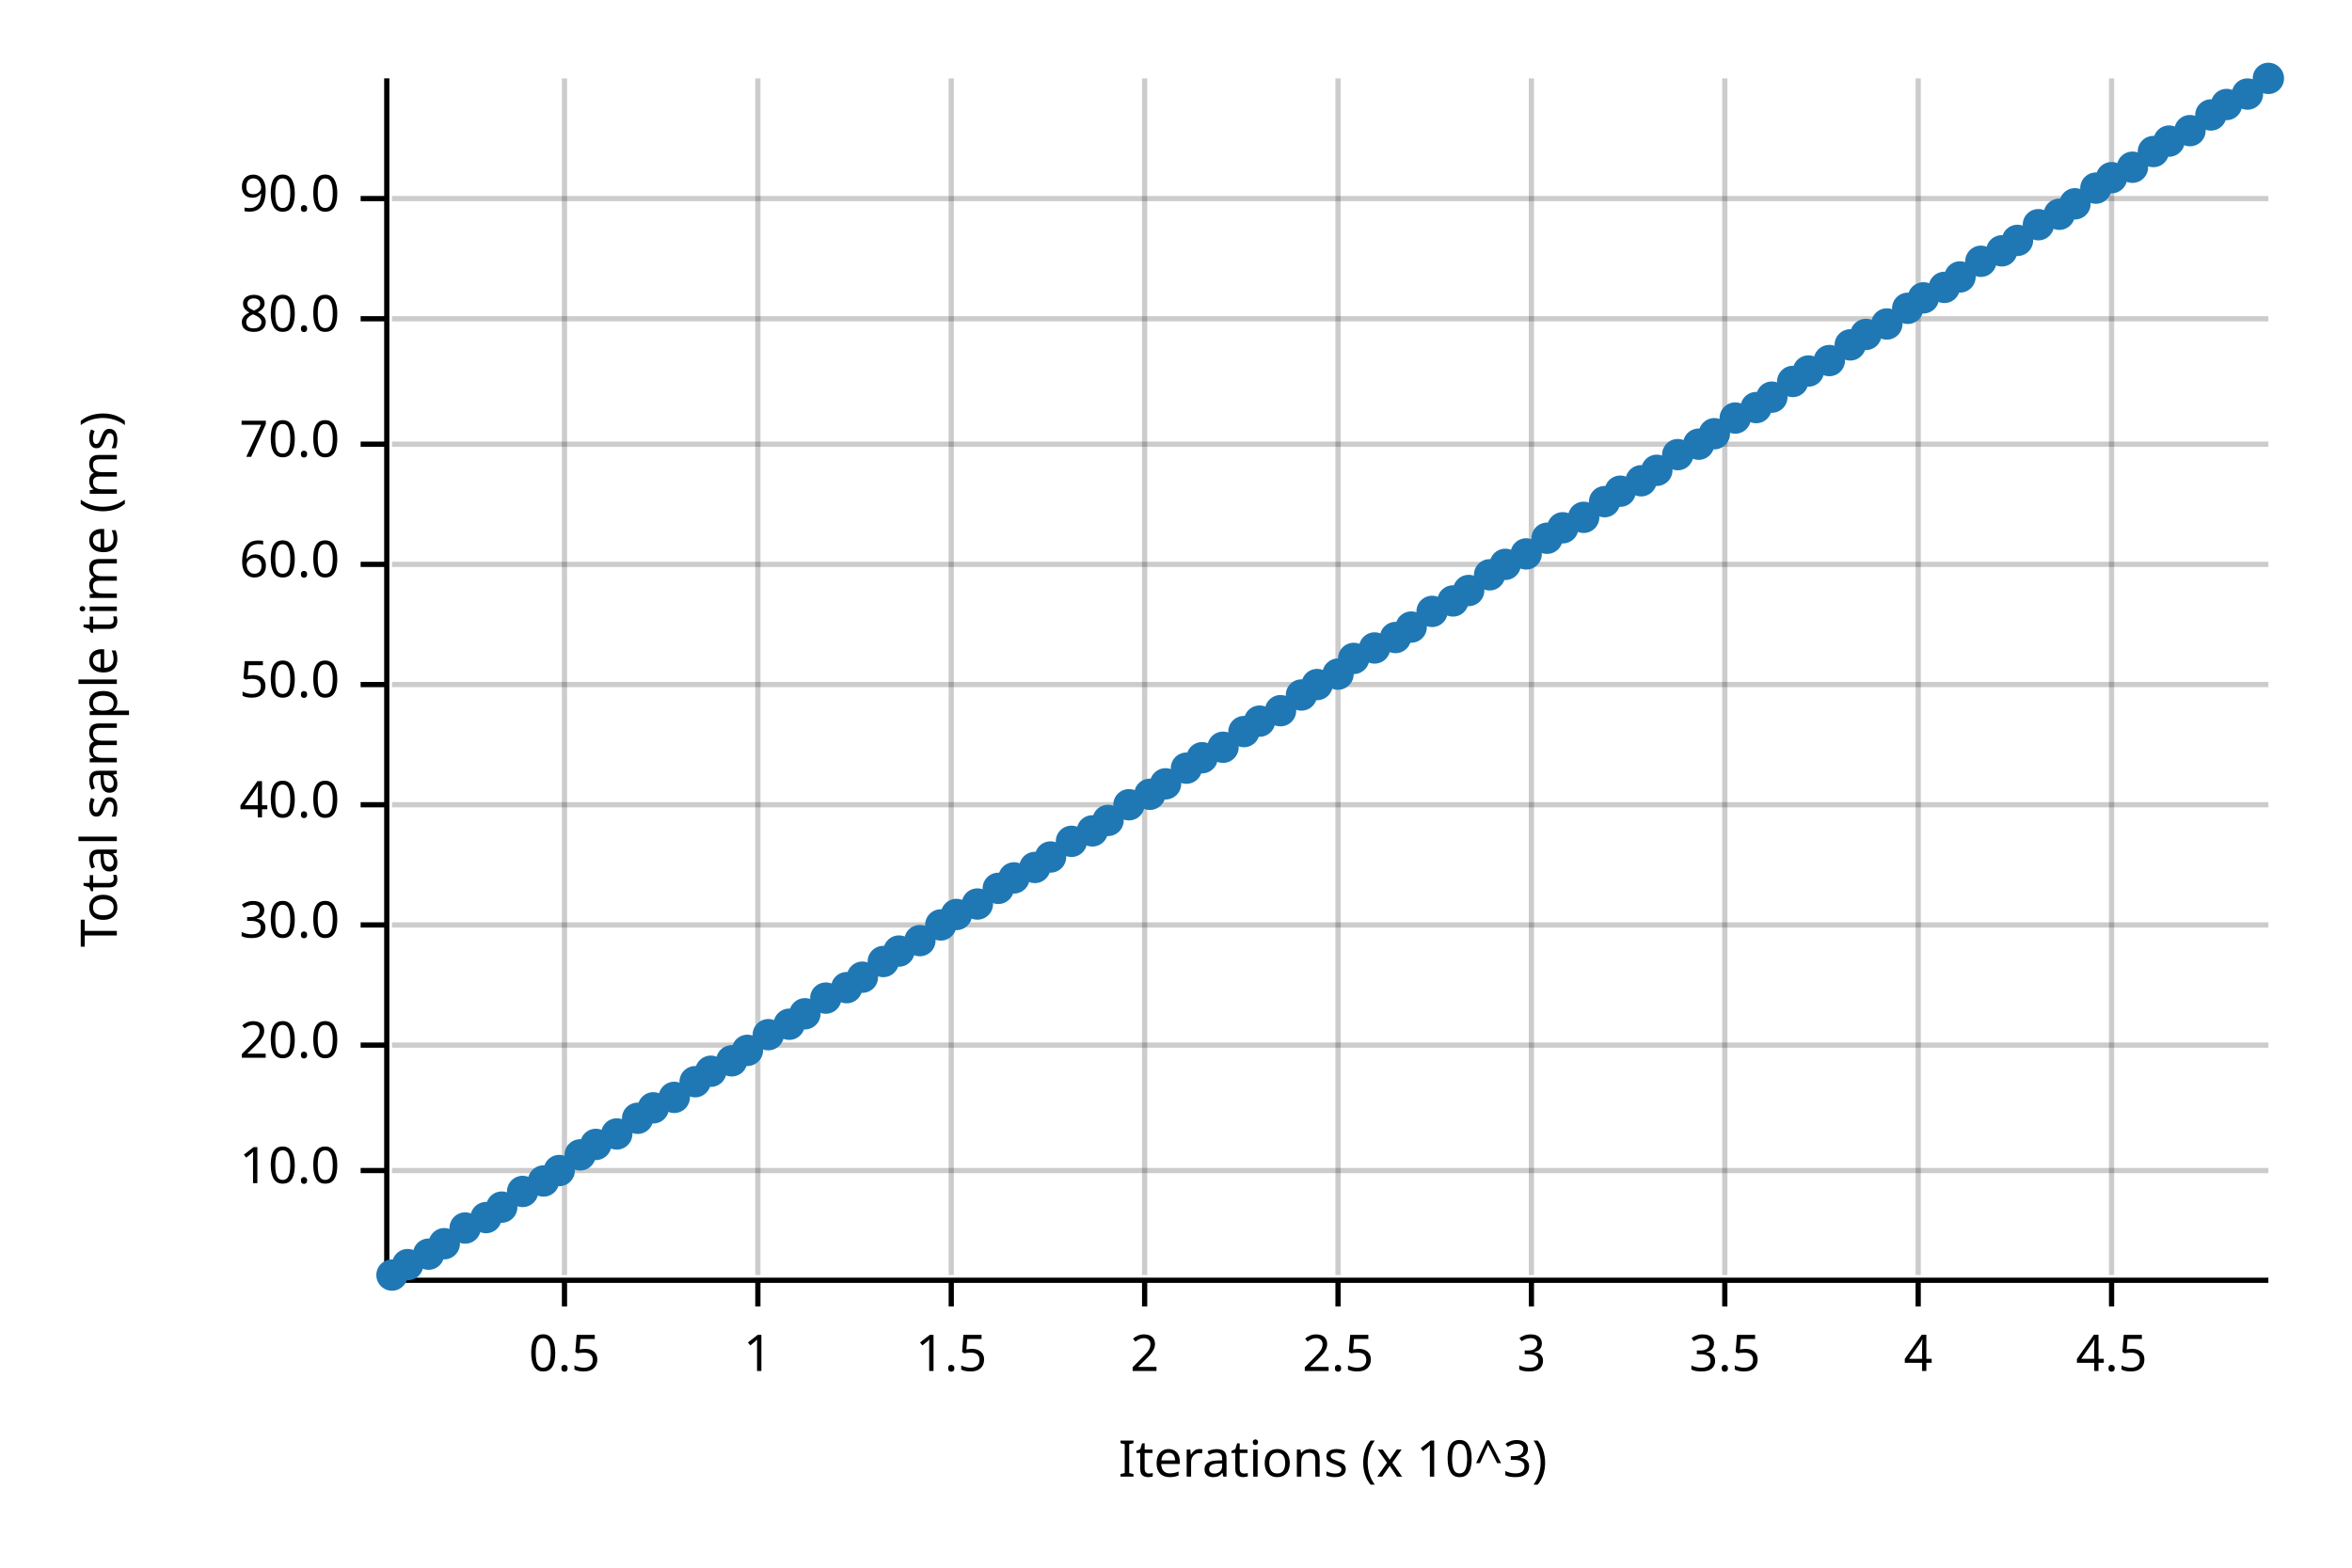
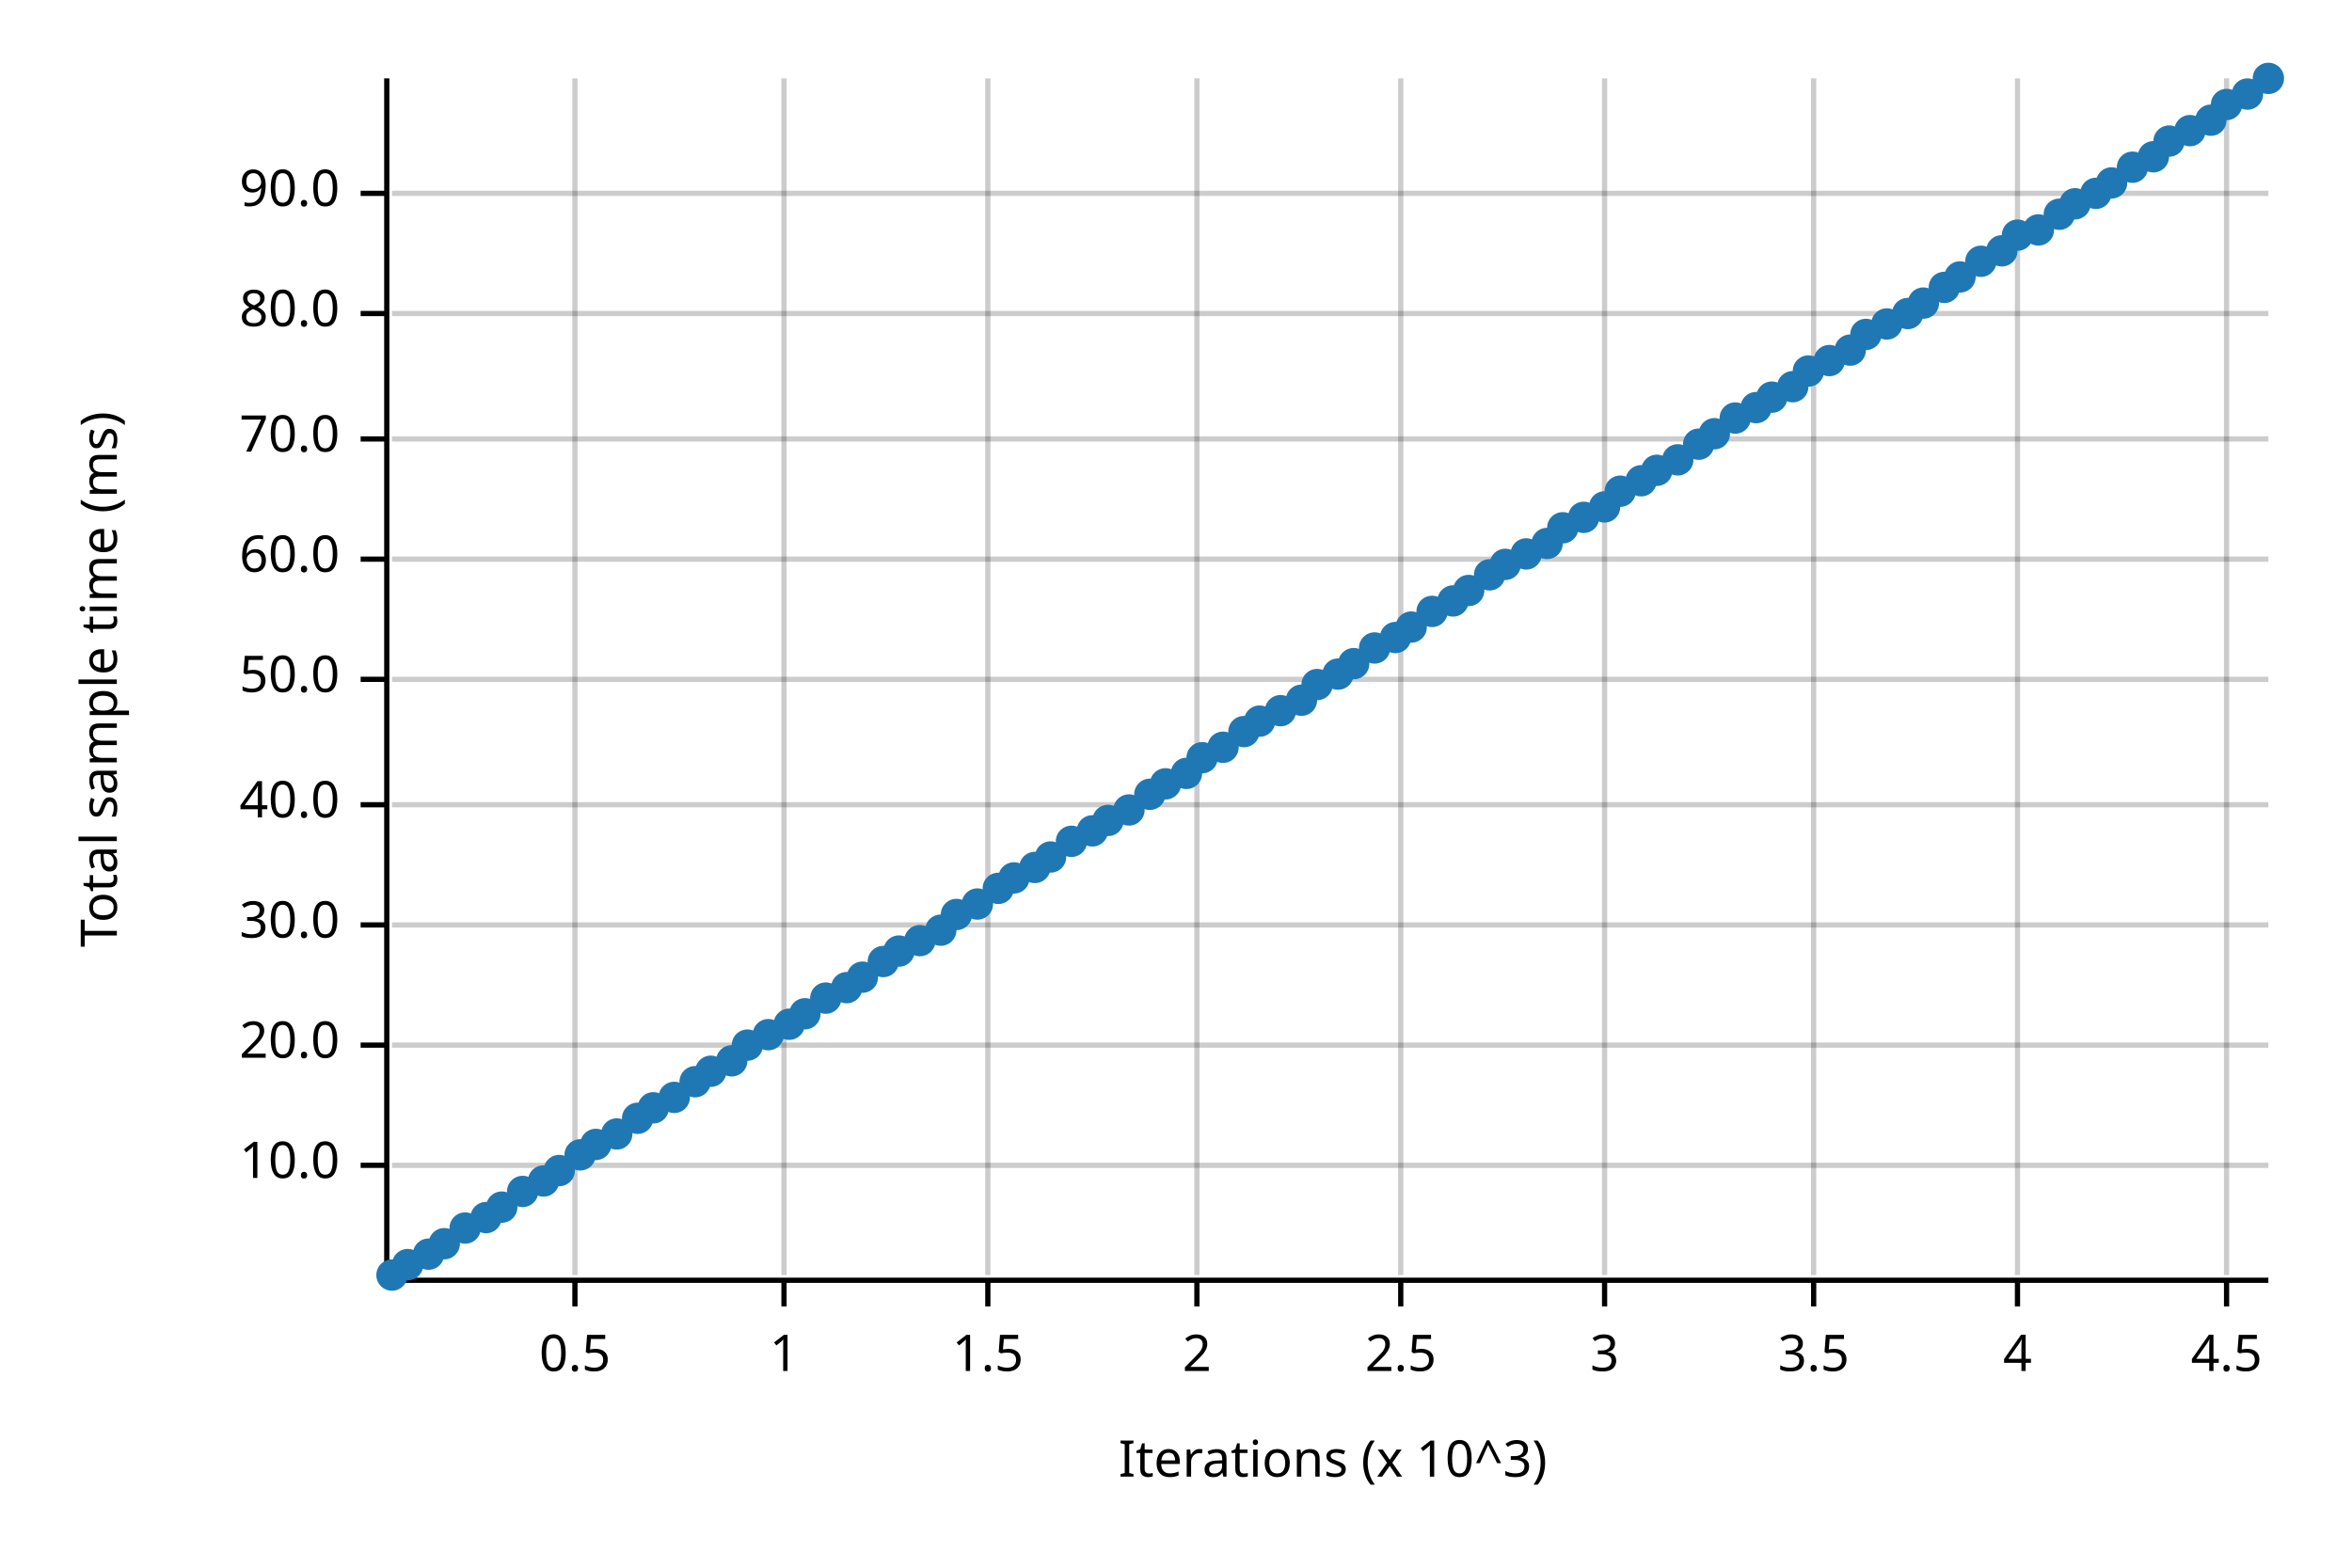
<svg xmlns="http://www.w3.org/2000/svg" width="450" height="300" viewBox="0 0 450 300">
  <text x="15" y="130" dy="0.76em" text-anchor="middle" font-family="sans-serif" font-size="9.677" opacity="1" fill="#000000" transform="rotate(270, 15, 130)">
Total sample time (ms)
</text>
  <text x="255" y="285" dy="-0.5ex" text-anchor="middle" font-family="sans-serif" font-size="9.677" opacity="1" fill="#000000">
Iterations (x 10^3)
</text>
-   <line opacity="0.2" stroke="#000000" stroke-width="1" x1="108" y1="244" x2="108" y2="15" />
-   <line opacity="0.2" stroke="#000000" stroke-width="1" x1="145" y1="244" x2="145" y2="15" />
-   <line opacity="0.2" stroke="#000000" stroke-width="1" x1="182" y1="244" x2="182" y2="15" />
-   <line opacity="0.2" stroke="#000000" stroke-width="1" x1="219" y1="244" x2="219" y2="15" />
-   <line opacity="0.2" stroke="#000000" stroke-width="1" x1="256" y1="244" x2="256" y2="15" />
-   <line opacity="0.2" stroke="#000000" stroke-width="1" x1="293" y1="244" x2="293" y2="15" />
-   <line opacity="0.2" stroke="#000000" stroke-width="1" x1="330" y1="244" x2="330" y2="15" />
-   <line opacity="0.2" stroke="#000000" stroke-width="1" x1="367" y1="244" x2="367" y2="15" />
-   <line opacity="0.2" stroke="#000000" stroke-width="1" x1="404" y1="244" x2="404" y2="15" />
-   <line opacity="0.2" stroke="#000000" stroke-width="1" x1="75" y1="224" x2="434" y2="224" />
+   <line opacity="0.2" stroke="#000000" stroke-width="1" x1="110" y1="244" x2="110" y2="15" />
+   <line opacity="0.2" stroke="#000000" stroke-width="1" x1="150" y1="244" x2="150" y2="15" />
+   <line opacity="0.2" stroke="#000000" stroke-width="1" x1="189" y1="244" x2="189" y2="15" />
+   <line opacity="0.2" stroke="#000000" stroke-width="1" x1="229" y1="244" x2="229" y2="15" />
+   <line opacity="0.2" stroke="#000000" stroke-width="1" x1="268" y1="244" x2="268" y2="15" />
+   <line opacity="0.2" stroke="#000000" stroke-width="1" x1="307" y1="244" x2="307" y2="15" />
+   <line opacity="0.2" stroke="#000000" stroke-width="1" x1="347" y1="244" x2="347" y2="15" />
+   <line opacity="0.2" stroke="#000000" stroke-width="1" x1="386" y1="244" x2="386" y2="15" />
+   <line opacity="0.2" stroke="#000000" stroke-width="1" x1="426" y1="244" x2="426" y2="15" />
+   <line opacity="0.2" stroke="#000000" stroke-width="1" x1="75" y1="223" x2="434" y2="223" />
  <line opacity="0.2" stroke="#000000" stroke-width="1" x1="75" y1="200" x2="434" y2="200" />
  <line opacity="0.2" stroke="#000000" stroke-width="1" x1="75" y1="177" x2="434" y2="177" />
  <line opacity="0.2" stroke="#000000" stroke-width="1" x1="75" y1="154" x2="434" y2="154" />
-   <line opacity="0.2" stroke="#000000" stroke-width="1" x1="75" y1="131" x2="434" y2="131" />
-   <line opacity="0.2" stroke="#000000" stroke-width="1" x1="75" y1="108" x2="434" y2="108" />
-   <line opacity="0.2" stroke="#000000" stroke-width="1" x1="75" y1="85" x2="434" y2="85" />
-   <line opacity="0.2" stroke="#000000" stroke-width="1" x1="75" y1="61" x2="434" y2="61" />
-   <line opacity="0.2" stroke="#000000" stroke-width="1" x1="75" y1="38" x2="434" y2="38" />
+   <line opacity="0.2" stroke="#000000" stroke-width="1" x1="75" y1="130" x2="434" y2="130" />
+   <line opacity="0.2" stroke="#000000" stroke-width="1" x1="75" y1="107" x2="434" y2="107" />
+   <line opacity="0.2" stroke="#000000" stroke-width="1" x1="75" y1="84" x2="434" y2="84" />
+   <line opacity="0.2" stroke="#000000" stroke-width="1" x1="75" y1="60" x2="434" y2="60" />
+   <line opacity="0.2" stroke="#000000" stroke-width="1" x1="75" y1="37" x2="434" y2="37" />
  <polyline fill="none" opacity="1" stroke="#000000" stroke-width="1" points="74,15 74,244 " />
-   <text x="65" y="224" dy="0.5ex" text-anchor="end" font-family="sans-serif" font-size="9.677" opacity="1" fill="#000000">
+   <text x="65" y="223" dy="0.5ex" text-anchor="end" font-family="sans-serif" font-size="9.677" opacity="1" fill="#000000">
10.0
</text>
-   <polyline fill="none" opacity="1" stroke="#000000" stroke-width="1" points="69,224 74,224 " />
+   <polyline fill="none" opacity="1" stroke="#000000" stroke-width="1" points="69,223 74,223 " />
  <text x="65" y="200" dy="0.5ex" text-anchor="end" font-family="sans-serif" font-size="9.677" opacity="1" fill="#000000">
20.0
</text>
  <polyline fill="none" opacity="1" stroke="#000000" stroke-width="1" points="69,200 74,200 " />
  <text x="65" y="177" dy="0.5ex" text-anchor="end" font-family="sans-serif" font-size="9.677" opacity="1" fill="#000000">
30.0
</text>
  <polyline fill="none" opacity="1" stroke="#000000" stroke-width="1" points="69,177 74,177 " />
  <text x="65" y="154" dy="0.5ex" text-anchor="end" font-family="sans-serif" font-size="9.677" opacity="1" fill="#000000">
40.0
</text>
  <polyline fill="none" opacity="1" stroke="#000000" stroke-width="1" points="69,154 74,154 " />
-   <text x="65" y="131" dy="0.5ex" text-anchor="end" font-family="sans-serif" font-size="9.677" opacity="1" fill="#000000">
+   <text x="65" y="130" dy="0.5ex" text-anchor="end" font-family="sans-serif" font-size="9.677" opacity="1" fill="#000000">
50.0
</text>
-   <polyline fill="none" opacity="1" stroke="#000000" stroke-width="1" points="69,131 74,131 " />
-   <text x="65" y="108" dy="0.5ex" text-anchor="end" font-family="sans-serif" font-size="9.677" opacity="1" fill="#000000">
+   <polyline fill="none" opacity="1" stroke="#000000" stroke-width="1" points="69,130 74,130 " />
+   <text x="65" y="107" dy="0.5ex" text-anchor="end" font-family="sans-serif" font-size="9.677" opacity="1" fill="#000000">
60.0
</text>
-   <polyline fill="none" opacity="1" stroke="#000000" stroke-width="1" points="69,108 74,108 " />
-   <text x="65" y="85" dy="0.5ex" text-anchor="end" font-family="sans-serif" font-size="9.677" opacity="1" fill="#000000">
+   <polyline fill="none" opacity="1" stroke="#000000" stroke-width="1" points="69,107 74,107 " />
+   <text x="65" y="84" dy="0.5ex" text-anchor="end" font-family="sans-serif" font-size="9.677" opacity="1" fill="#000000">
70.0
</text>
-   <polyline fill="none" opacity="1" stroke="#000000" stroke-width="1" points="69,85 74,85 " />
-   <text x="65" y="61" dy="0.5ex" text-anchor="end" font-family="sans-serif" font-size="9.677" opacity="1" fill="#000000">
+   <polyline fill="none" opacity="1" stroke="#000000" stroke-width="1" points="69,84 74,84 " />
+   <text x="65" y="60" dy="0.5ex" text-anchor="end" font-family="sans-serif" font-size="9.677" opacity="1" fill="#000000">
80.0
</text>
-   <polyline fill="none" opacity="1" stroke="#000000" stroke-width="1" points="69,61 74,61 " />
-   <text x="65" y="38" dy="0.5ex" text-anchor="end" font-family="sans-serif" font-size="9.677" opacity="1" fill="#000000">
+   <polyline fill="none" opacity="1" stroke="#000000" stroke-width="1" points="69,60 74,60 " />
+   <text x="65" y="37" dy="0.5ex" text-anchor="end" font-family="sans-serif" font-size="9.677" opacity="1" fill="#000000">
90.0
</text>
-   <polyline fill="none" opacity="1" stroke="#000000" stroke-width="1" points="69,38 74,38 " />
+   <polyline fill="none" opacity="1" stroke="#000000" stroke-width="1" points="69,37 74,37 " />
  <polyline fill="none" opacity="1" stroke="#000000" stroke-width="1" points="75,245 434,245 " />
-   <text x="108" y="255" dy="0.76em" text-anchor="middle" font-family="sans-serif" font-size="9.677" opacity="1" fill="#000000">
+   <text x="110" y="255" dy="0.76em" text-anchor="middle" font-family="sans-serif" font-size="9.677" opacity="1" fill="#000000">
0.5
</text>
-   <polyline fill="none" opacity="1" stroke="#000000" stroke-width="1" points="108,245 108,250 " />
-   <text x="145" y="255" dy="0.76em" text-anchor="middle" font-family="sans-serif" font-size="9.677" opacity="1" fill="#000000">
+   <polyline fill="none" opacity="1" stroke="#000000" stroke-width="1" points="110,245 110,250 " />
+   <text x="150" y="255" dy="0.76em" text-anchor="middle" font-family="sans-serif" font-size="9.677" opacity="1" fill="#000000">
1
</text>
-   <polyline fill="none" opacity="1" stroke="#000000" stroke-width="1" points="145,245 145,250 " />
-   <text x="182" y="255" dy="0.76em" text-anchor="middle" font-family="sans-serif" font-size="9.677" opacity="1" fill="#000000">
+   <polyline fill="none" opacity="1" stroke="#000000" stroke-width="1" points="150,245 150,250 " />
+   <text x="189" y="255" dy="0.76em" text-anchor="middle" font-family="sans-serif" font-size="9.677" opacity="1" fill="#000000">
1.5
</text>
-   <polyline fill="none" opacity="1" stroke="#000000" stroke-width="1" points="182,245 182,250 " />
-   <text x="219" y="255" dy="0.76em" text-anchor="middle" font-family="sans-serif" font-size="9.677" opacity="1" fill="#000000">
+   <polyline fill="none" opacity="1" stroke="#000000" stroke-width="1" points="189,245 189,250 " />
+   <text x="229" y="255" dy="0.76em" text-anchor="middle" font-family="sans-serif" font-size="9.677" opacity="1" fill="#000000">
2
</text>
-   <polyline fill="none" opacity="1" stroke="#000000" stroke-width="1" points="219,245 219,250 " />
-   <text x="256" y="255" dy="0.76em" text-anchor="middle" font-family="sans-serif" font-size="9.677" opacity="1" fill="#000000">
+   <polyline fill="none" opacity="1" stroke="#000000" stroke-width="1" points="229,245 229,250 " />
+   <text x="268" y="255" dy="0.76em" text-anchor="middle" font-family="sans-serif" font-size="9.677" opacity="1" fill="#000000">
2.5
</text>
-   <polyline fill="none" opacity="1" stroke="#000000" stroke-width="1" points="256,245 256,250 " />
-   <text x="293" y="255" dy="0.76em" text-anchor="middle" font-family="sans-serif" font-size="9.677" opacity="1" fill="#000000">
+   <polyline fill="none" opacity="1" stroke="#000000" stroke-width="1" points="268,245 268,250 " />
+   <text x="307" y="255" dy="0.76em" text-anchor="middle" font-family="sans-serif" font-size="9.677" opacity="1" fill="#000000">
3
</text>
-   <polyline fill="none" opacity="1" stroke="#000000" stroke-width="1" points="293,245 293,250 " />
-   <text x="330" y="255" dy="0.76em" text-anchor="middle" font-family="sans-serif" font-size="9.677" opacity="1" fill="#000000">
+   <polyline fill="none" opacity="1" stroke="#000000" stroke-width="1" points="307,245 307,250 " />
+   <text x="347" y="255" dy="0.76em" text-anchor="middle" font-family="sans-serif" font-size="9.677" opacity="1" fill="#000000">
3.5
</text>
-   <polyline fill="none" opacity="1" stroke="#000000" stroke-width="1" points="330,245 330,250 " />
-   <text x="367" y="255" dy="0.76em" text-anchor="middle" font-family="sans-serif" font-size="9.677" opacity="1" fill="#000000">
+   <polyline fill="none" opacity="1" stroke="#000000" stroke-width="1" points="347,245 347,250 " />
+   <text x="386" y="255" dy="0.76em" text-anchor="middle" font-family="sans-serif" font-size="9.677" opacity="1" fill="#000000">
4
</text>
-   <polyline fill="none" opacity="1" stroke="#000000" stroke-width="1" points="367,245 367,250 " />
-   <text x="404" y="255" dy="0.76em" text-anchor="middle" font-family="sans-serif" font-size="9.677" opacity="1" fill="#000000">
+   <polyline fill="none" opacity="1" stroke="#000000" stroke-width="1" points="386,245 386,250 " />
+   <text x="426" y="255" dy="0.76em" text-anchor="middle" font-family="sans-serif" font-size="9.677" opacity="1" fill="#000000">
4.5
</text>
-   <polyline fill="none" opacity="1" stroke="#000000" stroke-width="1" points="404,245 404,250 " />
+   <polyline fill="none" opacity="1" stroke="#000000" stroke-width="1" points="426,245 426,250 " />
  <circle cx="75" cy="244" r="3" opacity="1" fill="#1F78B4" stroke="none" stroke-width="1" />
  <circle cx="78" cy="242" r="3" opacity="1" fill="#1F78B4" stroke="none" stroke-width="1" />
  <circle cx="82" cy="240" r="3" opacity="1" fill="#1F78B4" stroke="none" stroke-width="1" />
  <circle cx="85" cy="238" r="3" opacity="1" fill="#1F78B4" stroke="none" stroke-width="1" />
  <circle cx="89" cy="235" r="3" opacity="1" fill="#1F78B4" stroke="none" stroke-width="1" />
  <circle cx="93" cy="233" r="3" opacity="1" fill="#1F78B4" stroke="none" stroke-width="1" />
  <circle cx="96" cy="231" r="3" opacity="1" fill="#1F78B4" stroke="none" stroke-width="1" />
  <circle cx="100" cy="228" r="3" opacity="1" fill="#1F78B4" stroke="none" stroke-width="1" />
  <circle cx="104" cy="226" r="3" opacity="1" fill="#1F78B4" stroke="none" stroke-width="1" />
  <circle cx="107" cy="224" r="3" opacity="1" fill="#1F78B4" stroke="none" stroke-width="1" />
  <circle cx="111" cy="221" r="3" opacity="1" fill="#1F78B4" stroke="none" stroke-width="1" />
  <circle cx="114" cy="219" r="3" opacity="1" fill="#1F78B4" stroke="none" stroke-width="1" />
  <circle cx="118" cy="217" r="3" opacity="1" fill="#1F78B4" stroke="none" stroke-width="1" />
  <circle cx="122" cy="214" r="3" opacity="1" fill="#1F78B4" stroke="none" stroke-width="1" />
  <circle cx="125" cy="212" r="3" opacity="1" fill="#1F78B4" stroke="none" stroke-width="1" />
  <circle cx="129" cy="210" r="3" opacity="1" fill="#1F78B4" stroke="none" stroke-width="1" />
  <circle cx="133" cy="207" r="3" opacity="1" fill="#1F78B4" stroke="none" stroke-width="1" />
  <circle cx="136" cy="205" r="3" opacity="1" fill="#1F78B4" stroke="none" stroke-width="1" />
  <circle cx="140" cy="203" r="3" opacity="1" fill="#1F78B4" stroke="none" stroke-width="1" />
-   <circle cx="143" cy="201" r="3" opacity="1" fill="#1F78B4" stroke="none" stroke-width="1" />
+   <circle cx="143" cy="200" r="3" opacity="1" fill="#1F78B4" stroke="none" stroke-width="1" />
  <circle cx="147" cy="198" r="3" opacity="1" fill="#1F78B4" stroke="none" stroke-width="1" />
  <circle cx="151" cy="196" r="3" opacity="1" fill="#1F78B4" stroke="none" stroke-width="1" />
  <circle cx="154" cy="194" r="3" opacity="1" fill="#1F78B4" stroke="none" stroke-width="1" />
  <circle cx="158" cy="191" r="3" opacity="1" fill="#1F78B4" stroke="none" stroke-width="1" />
  <circle cx="162" cy="189" r="3" opacity="1" fill="#1F78B4" stroke="none" stroke-width="1" />
  <circle cx="165" cy="187" r="3" opacity="1" fill="#1F78B4" stroke="none" stroke-width="1" />
  <circle cx="169" cy="184" r="3" opacity="1" fill="#1F78B4" stroke="none" stroke-width="1" />
  <circle cx="172" cy="182" r="3" opacity="1" fill="#1F78B4" stroke="none" stroke-width="1" />
  <circle cx="176" cy="180" r="3" opacity="1" fill="#1F78B4" stroke="none" stroke-width="1" />
-   <circle cx="180" cy="177" r="3" opacity="1" fill="#1F78B4" stroke="none" stroke-width="1" />
+   <circle cx="180" cy="178" r="3" opacity="1" fill="#1F78B4" stroke="none" stroke-width="1" />
  <circle cx="183" cy="175" r="3" opacity="1" fill="#1F78B4" stroke="none" stroke-width="1" />
  <circle cx="187" cy="173" r="3" opacity="1" fill="#1F78B4" stroke="none" stroke-width="1" />
  <circle cx="191" cy="170" r="3" opacity="1" fill="#1F78B4" stroke="none" stroke-width="1" />
  <circle cx="194" cy="168" r="3" opacity="1" fill="#1F78B4" stroke="none" stroke-width="1" />
  <circle cx="198" cy="166" r="3" opacity="1" fill="#1F78B4" stroke="none" stroke-width="1" />
  <circle cx="201" cy="164" r="3" opacity="1" fill="#1F78B4" stroke="none" stroke-width="1" />
  <circle cx="205" cy="161" r="3" opacity="1" fill="#1F78B4" stroke="none" stroke-width="1" />
  <circle cx="209" cy="159" r="3" opacity="1" fill="#1F78B4" stroke="none" stroke-width="1" />
  <circle cx="212" cy="157" r="3" opacity="1" fill="#1F78B4" stroke="none" stroke-width="1" />
-   <circle cx="216" cy="154" r="3" opacity="1" fill="#1F78B4" stroke="none" stroke-width="1" />
+   <circle cx="216" cy="155" r="3" opacity="1" fill="#1F78B4" stroke="none" stroke-width="1" />
  <circle cx="220" cy="152" r="3" opacity="1" fill="#1F78B4" stroke="none" stroke-width="1" />
  <circle cx="223" cy="150" r="3" opacity="1" fill="#1F78B4" stroke="none" stroke-width="1" />
-   <circle cx="227" cy="147" r="3" opacity="1" fill="#1F78B4" stroke="none" stroke-width="1" />
+   <circle cx="227" cy="148" r="3" opacity="1" fill="#1F78B4" stroke="none" stroke-width="1" />
  <circle cx="230" cy="145" r="3" opacity="1" fill="#1F78B4" stroke="none" stroke-width="1" />
  <circle cx="234" cy="143" r="3" opacity="1" fill="#1F78B4" stroke="none" stroke-width="1" />
  <circle cx="238" cy="140" r="3" opacity="1" fill="#1F78B4" stroke="none" stroke-width="1" />
  <circle cx="241" cy="138" r="3" opacity="1" fill="#1F78B4" stroke="none" stroke-width="1" />
  <circle cx="245" cy="136" r="3" opacity="1" fill="#1F78B4" stroke="none" stroke-width="1" />
-   <circle cx="249" cy="133" r="3" opacity="1" fill="#1F78B4" stroke="none" stroke-width="1" />
+   <circle cx="249" cy="134" r="3" opacity="1" fill="#1F78B4" stroke="none" stroke-width="1" />
  <circle cx="252" cy="131" r="3" opacity="1" fill="#1F78B4" stroke="none" stroke-width="1" />
  <circle cx="256" cy="129" r="3" opacity="1" fill="#1F78B4" stroke="none" stroke-width="1" />
-   <circle cx="259" cy="126" r="3" opacity="1" fill="#1F78B4" stroke="none" stroke-width="1" />
+   <circle cx="259" cy="127" r="3" opacity="1" fill="#1F78B4" stroke="none" stroke-width="1" />
  <circle cx="263" cy="124" r="3" opacity="1" fill="#1F78B4" stroke="none" stroke-width="1" />
  <circle cx="267" cy="122" r="3" opacity="1" fill="#1F78B4" stroke="none" stroke-width="1" />
  <circle cx="270" cy="120" r="3" opacity="1" fill="#1F78B4" stroke="none" stroke-width="1" />
  <circle cx="274" cy="117" r="3" opacity="1" fill="#1F78B4" stroke="none" stroke-width="1" />
  <circle cx="278" cy="115" r="3" opacity="1" fill="#1F78B4" stroke="none" stroke-width="1" />
  <circle cx="281" cy="113" r="3" opacity="1" fill="#1F78B4" stroke="none" stroke-width="1" />
  <circle cx="285" cy="110" r="3" opacity="1" fill="#1F78B4" stroke="none" stroke-width="1" />
  <circle cx="288" cy="108" r="3" opacity="1" fill="#1F78B4" stroke="none" stroke-width="1" />
  <circle cx="292" cy="106" r="3" opacity="1" fill="#1F78B4" stroke="none" stroke-width="1" />
-   <circle cx="296" cy="103" r="3" opacity="1" fill="#1F78B4" stroke="none" stroke-width="1" />
+   <circle cx="296" cy="104" r="3" opacity="1" fill="#1F78B4" stroke="none" stroke-width="1" />
  <circle cx="299" cy="101" r="3" opacity="1" fill="#1F78B4" stroke="none" stroke-width="1" />
  <circle cx="303" cy="99" r="3" opacity="1" fill="#1F78B4" stroke="none" stroke-width="1" />
-   <circle cx="307" cy="96" r="3" opacity="1" fill="#1F78B4" stroke="none" stroke-width="1" />
+   <circle cx="307" cy="97" r="3" opacity="1" fill="#1F78B4" stroke="none" stroke-width="1" />
  <circle cx="310" cy="94" r="3" opacity="1" fill="#1F78B4" stroke="none" stroke-width="1" />
  <circle cx="314" cy="92" r="3" opacity="1" fill="#1F78B4" stroke="none" stroke-width="1" />
  <circle cx="317" cy="90" r="3" opacity="1" fill="#1F78B4" stroke="none" stroke-width="1" />
-   <circle cx="321" cy="87" r="3" opacity="1" fill="#1F78B4" stroke="none" stroke-width="1" />
+   <circle cx="321" cy="88" r="3" opacity="1" fill="#1F78B4" stroke="none" stroke-width="1" />
  <circle cx="325" cy="85" r="3" opacity="1" fill="#1F78B4" stroke="none" stroke-width="1" />
  <circle cx="328" cy="83" r="3" opacity="1" fill="#1F78B4" stroke="none" stroke-width="1" />
  <circle cx="332" cy="80" r="3" opacity="1" fill="#1F78B4" stroke="none" stroke-width="1" />
  <circle cx="336" cy="78" r="3" opacity="1" fill="#1F78B4" stroke="none" stroke-width="1" />
  <circle cx="339" cy="76" r="3" opacity="1" fill="#1F78B4" stroke="none" stroke-width="1" />
-   <circle cx="343" cy="73" r="3" opacity="1" fill="#1F78B4" stroke="none" stroke-width="1" />
+   <circle cx="343" cy="74" r="3" opacity="1" fill="#1F78B4" stroke="none" stroke-width="1" />
  <circle cx="346" cy="71" r="3" opacity="1" fill="#1F78B4" stroke="none" stroke-width="1" />
  <circle cx="350" cy="69" r="3" opacity="1" fill="#1F78B4" stroke="none" stroke-width="1" />
-   <circle cx="354" cy="66" r="3" opacity="1" fill="#1F78B4" stroke="none" stroke-width="1" />
+   <circle cx="354" cy="67" r="3" opacity="1" fill="#1F78B4" stroke="none" stroke-width="1" />
  <circle cx="357" cy="64" r="3" opacity="1" fill="#1F78B4" stroke="none" stroke-width="1" />
  <circle cx="361" cy="62" r="3" opacity="1" fill="#1F78B4" stroke="none" stroke-width="1" />
-   <circle cx="365" cy="59" r="3" opacity="1" fill="#1F78B4" stroke="none" stroke-width="1" />
-   <circle cx="368" cy="57" r="3" opacity="1" fill="#1F78B4" stroke="none" stroke-width="1" />
+   <circle cx="365" cy="60" r="3" opacity="1" fill="#1F78B4" stroke="none" stroke-width="1" />
+   <circle cx="368" cy="58" r="3" opacity="1" fill="#1F78B4" stroke="none" stroke-width="1" />
  <circle cx="372" cy="55" r="3" opacity="1" fill="#1F78B4" stroke="none" stroke-width="1" />
  <circle cx="375" cy="53" r="3" opacity="1" fill="#1F78B4" stroke="none" stroke-width="1" />
  <circle cx="379" cy="50" r="3" opacity="1" fill="#1F78B4" stroke="none" stroke-width="1" />
  <circle cx="383" cy="48" r="3" opacity="1" fill="#1F78B4" stroke="none" stroke-width="1" />
-   <circle cx="386" cy="46" r="3" opacity="1" fill="#1F78B4" stroke="none" stroke-width="1" />
-   <circle cx="390" cy="43" r="3" opacity="1" fill="#1F78B4" stroke="none" stroke-width="1" />
+   <circle cx="386" cy="45" r="3" opacity="1" fill="#1F78B4" stroke="none" stroke-width="1" />
+   <circle cx="390" cy="44" r="3" opacity="1" fill="#1F78B4" stroke="none" stroke-width="1" />
  <circle cx="394" cy="41" r="3" opacity="1" fill="#1F78B4" stroke="none" stroke-width="1" />
  <circle cx="397" cy="39" r="3" opacity="1" fill="#1F78B4" stroke="none" stroke-width="1" />
-   <circle cx="401" cy="36" r="3" opacity="1" fill="#1F78B4" stroke="none" stroke-width="1" />
-   <circle cx="404" cy="34" r="3" opacity="1" fill="#1F78B4" stroke="none" stroke-width="1" />
+   <circle cx="401" cy="37" r="3" opacity="1" fill="#1F78B4" stroke="none" stroke-width="1" />
+   <circle cx="404" cy="35" r="3" opacity="1" fill="#1F78B4" stroke="none" stroke-width="1" />
  <circle cx="408" cy="32" r="3" opacity="1" fill="#1F78B4" stroke="none" stroke-width="1" />
-   <circle cx="412" cy="29" r="3" opacity="1" fill="#1F78B4" stroke="none" stroke-width="1" />
+   <circle cx="412" cy="30" r="3" opacity="1" fill="#1F78B4" stroke="none" stroke-width="1" />
  <circle cx="415" cy="27" r="3" opacity="1" fill="#1F78B4" stroke="none" stroke-width="1" />
  <circle cx="419" cy="25" r="3" opacity="1" fill="#1F78B4" stroke="none" stroke-width="1" />
-   <circle cx="423" cy="22" r="3" opacity="1" fill="#1F78B4" stroke="none" stroke-width="1" />
+   <circle cx="423" cy="23" r="3" opacity="1" fill="#1F78B4" stroke="none" stroke-width="1" />
  <circle cx="426" cy="20" r="3" opacity="1" fill="#1F78B4" stroke="none" stroke-width="1" />
  <circle cx="430" cy="18" r="3" opacity="1" fill="#1F78B4" stroke="none" stroke-width="1" />
  <circle cx="434" cy="15" r="3" opacity="1" fill="#1F78B4" stroke="none" stroke-width="1" />
-   <polyline fill="none" opacity="1" stroke="#1F78B4" stroke-width="1" points="75,245 434,15 " />
-   <polygon opacity="0.25" fill="#1F78B4" points="75,245 434,15 434,15 " />
+   <polyline fill="none" opacity="1" stroke="#1F78B4" stroke-width="1" points="75,245 434,16 " />
+   <polygon opacity="0.25" fill="#1F78B4" points="75,245 434,16 434,16 " />
</svg>
